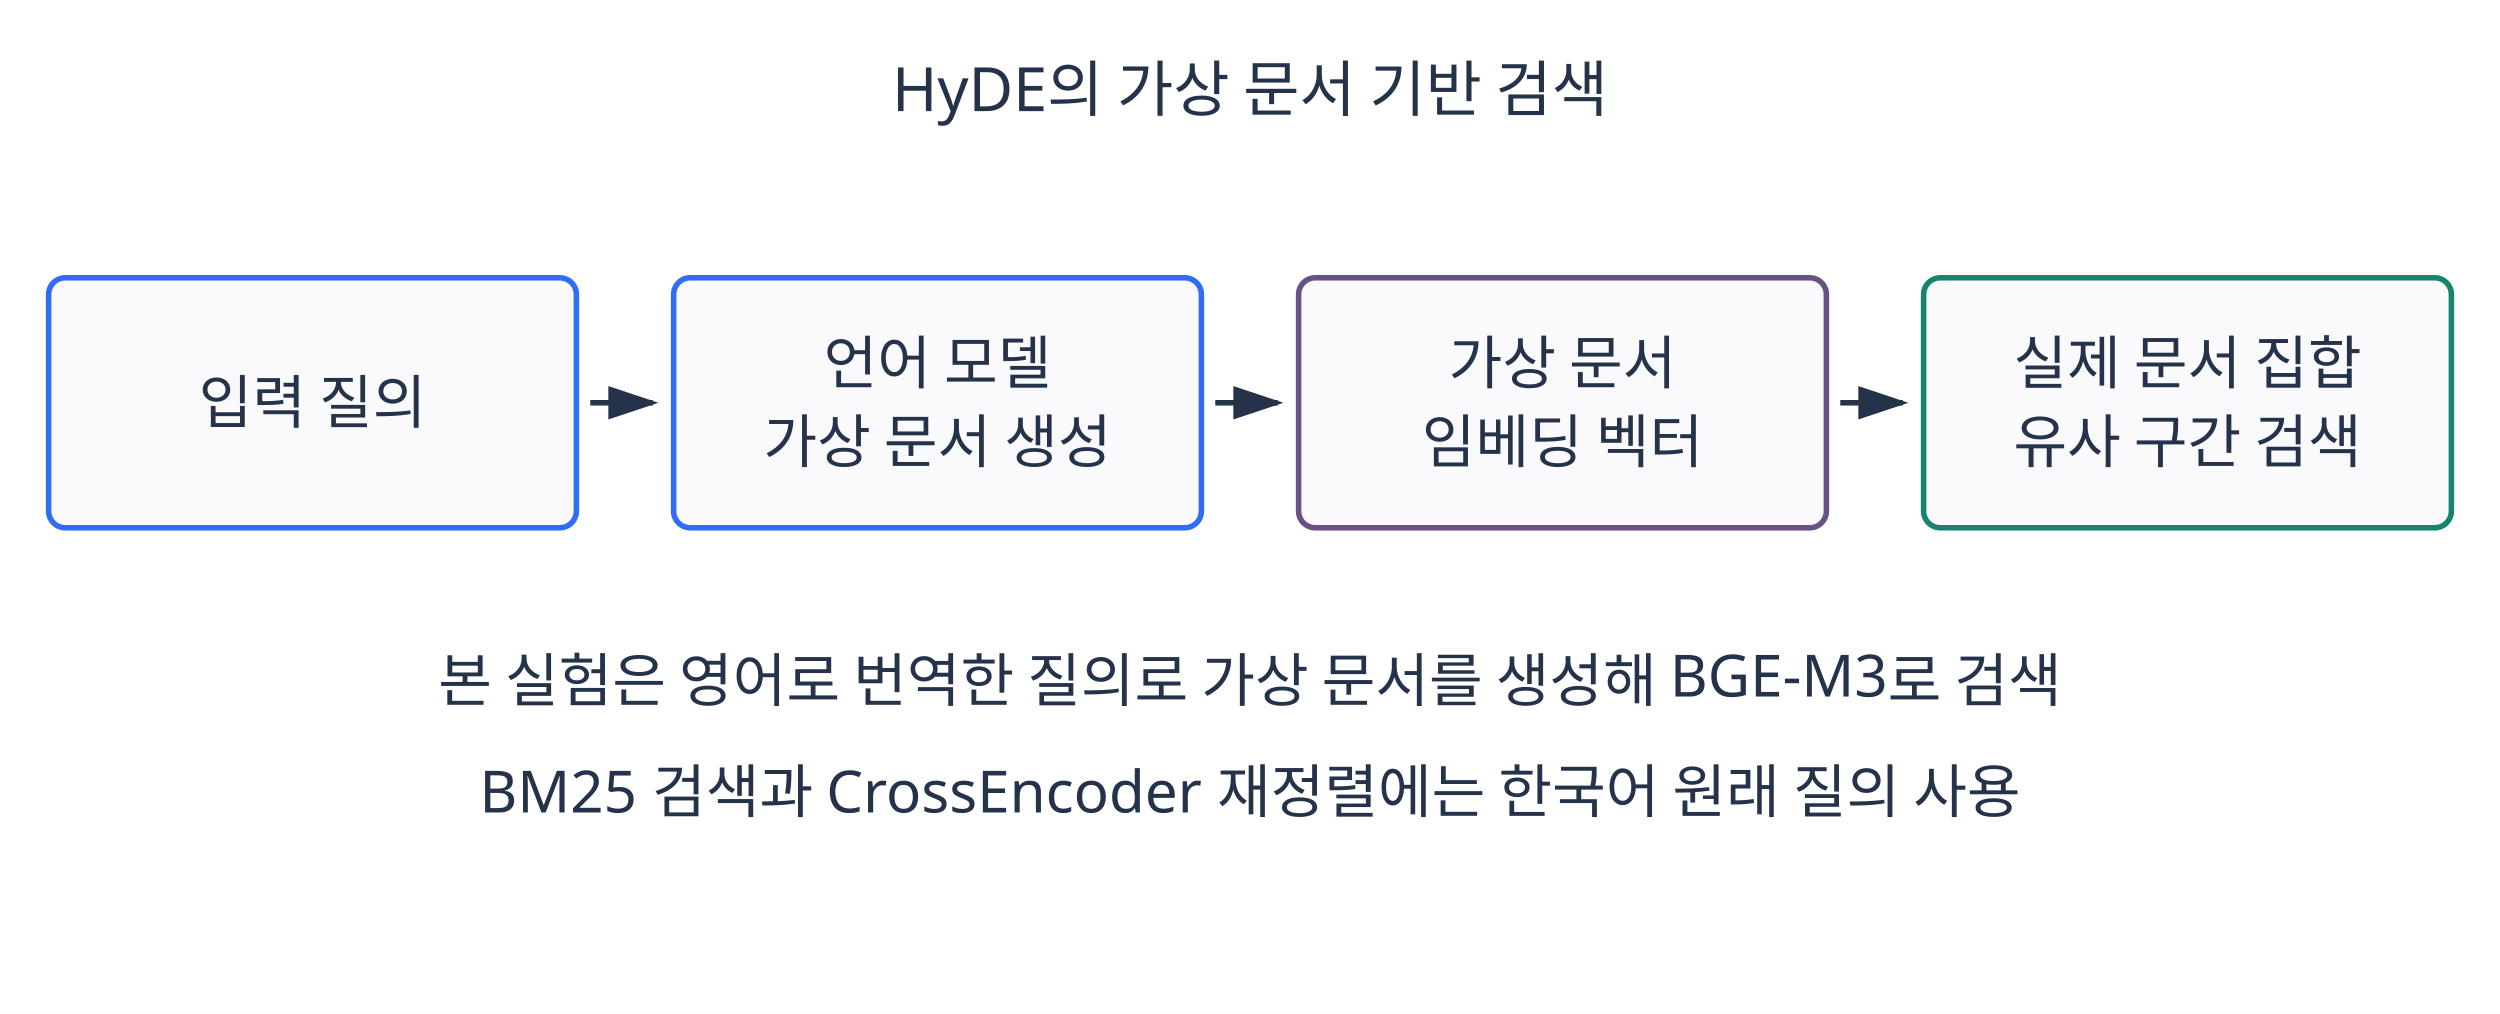
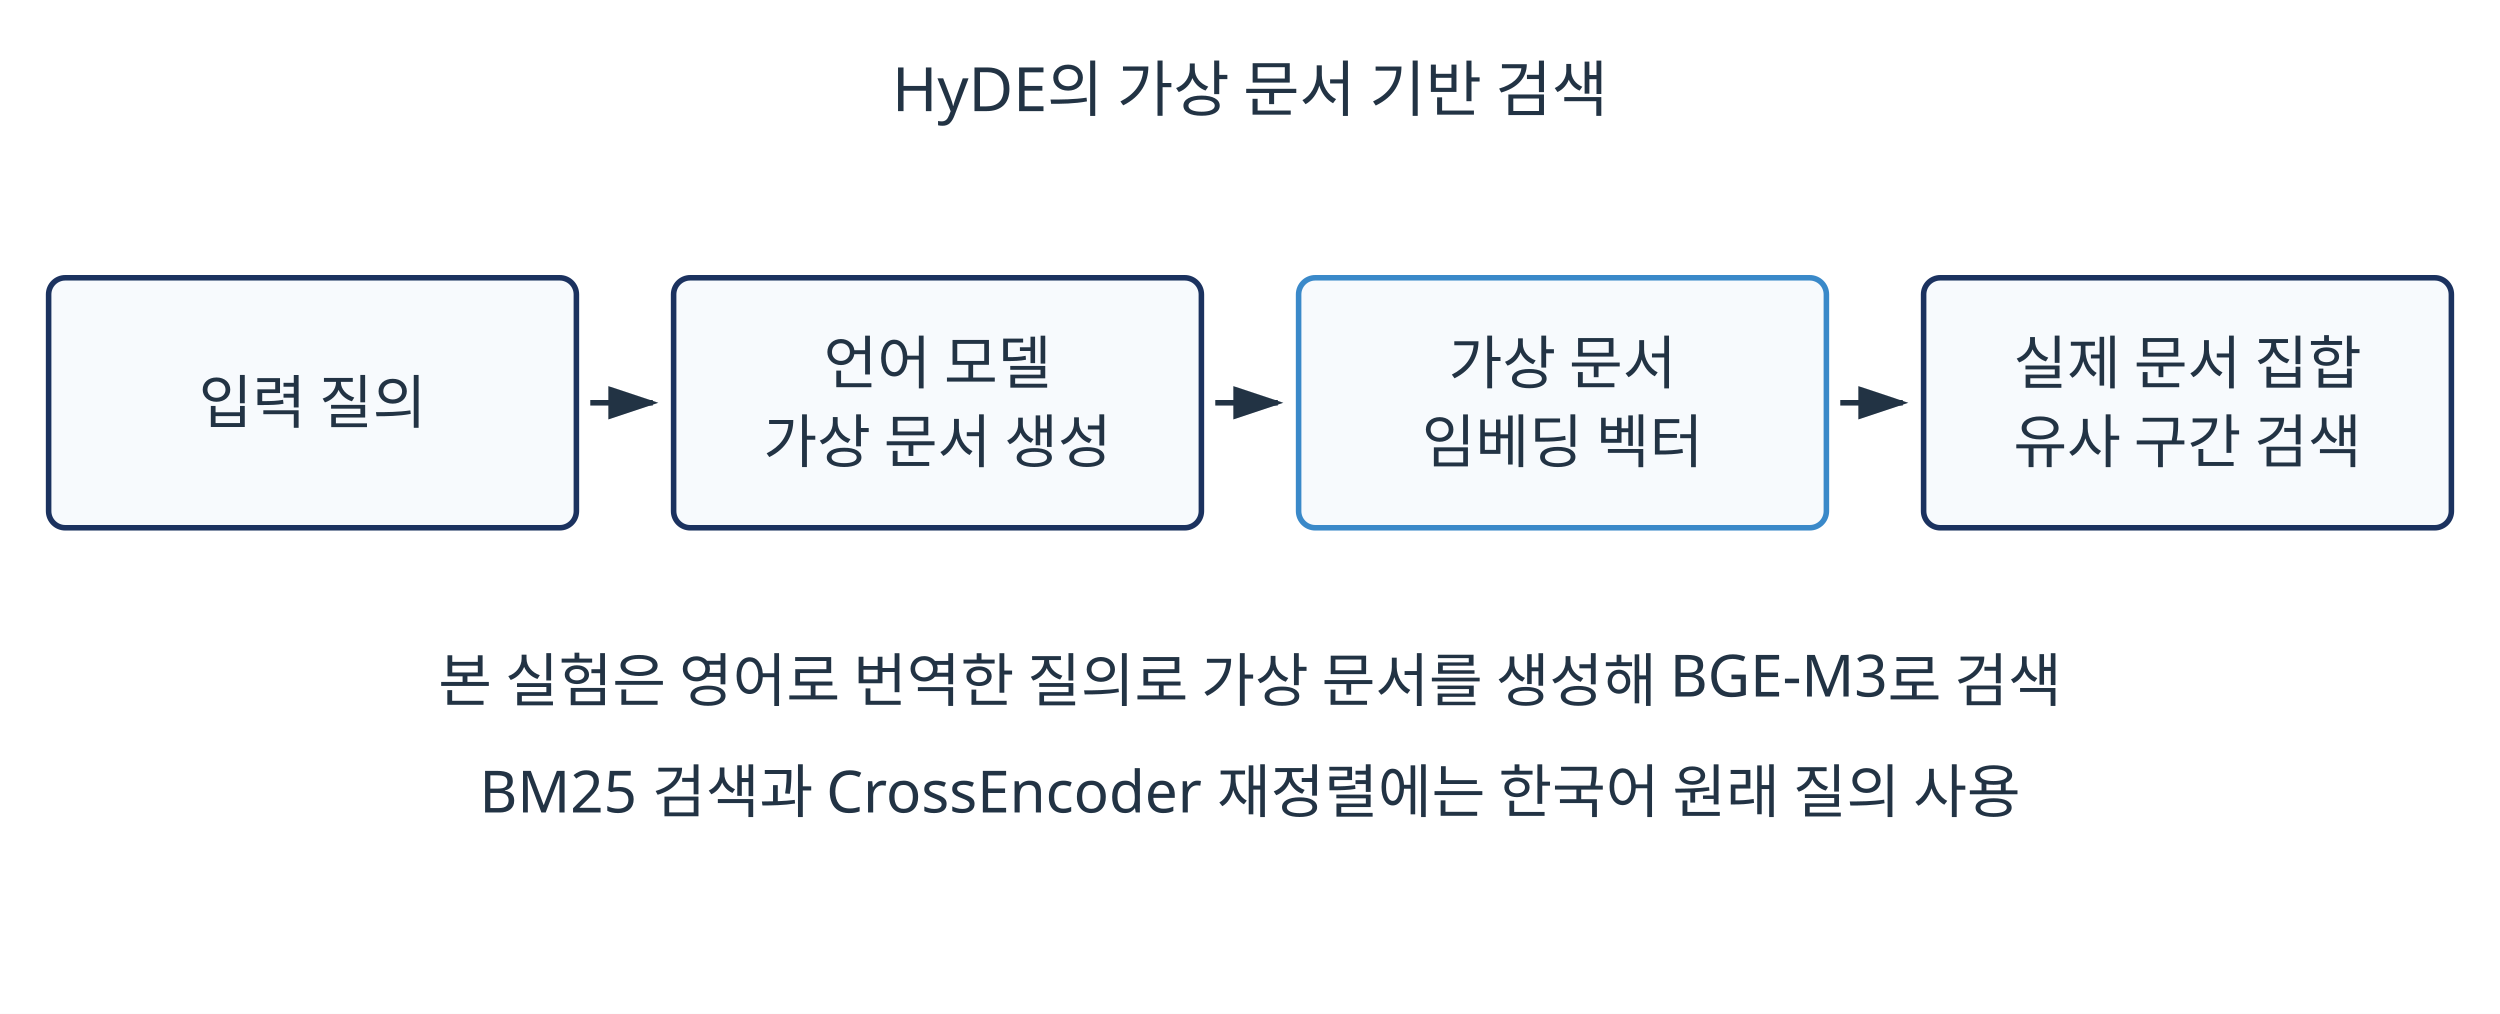
<svg xmlns="http://www.w3.org/2000/svg" width="159mm" height="64.483mm" viewBox="0 0 1800 730">
  <defs>
    <marker id="arrow" markerWidth="10" markerHeight="10" refX="8" refY="3" orient="auto">
-       <path d="M0,0 L0,6 L9,3 z" fill="#24324A" />
+       <path d="M0,0 L0,6 L9,3 z" fill="#223344" />
    </marker>
  </defs>
  <rect width="100%" height="100%" fill="white" />
-   <text x="900" y="80.0" font-family="Malgun Gothic" font-size="44" text-anchor="middle" fill="#24324A">HyDE의 가상 문서 기반 검색</text>
-   <rect x="35" y="200" width="380" height="180" rx="12" fill="#FAF9FC" stroke="#2F6DF6" stroke-width="4" />
-   <text x="225.0" y="304.7" font-family="Malgun Gothic" font-size="42" text-anchor="middle" fill="#24324A">입력 질의</text>
-   <rect x="485" y="200" width="380" height="180" rx="12" fill="#FAF9FC" stroke="#2F6DF6" stroke-width="4" />
-   <text x="675.0" y="276.35" font-family="Malgun Gothic" font-size="42" text-anchor="middle" fill="#24324A">언어 모델</text>
-   <text x="675.0" y="333.05" font-family="Malgun Gothic" font-size="42" text-anchor="middle" fill="#24324A">가상 문서 생성</text>
-   <rect x="935" y="200" width="380" height="180" rx="12" fill="#FAF9FC" stroke="#695184" stroke-width="4" />
-   <text x="1125.0" y="276.35" font-family="Malgun Gothic" font-size="42" text-anchor="middle" fill="#24324A">가상 문서</text>
-   <text x="1125.0" y="333.05" font-family="Malgun Gothic" font-size="42" text-anchor="middle" fill="#24324A">임베딩 벡터</text>
-   <rect x="1385" y="200" width="380" height="180" rx="12" fill="#FAF9FC" stroke="#16846F" stroke-width="4" />
-   <text x="1575.0" y="276.35" font-family="Malgun Gothic" font-size="42" text-anchor="middle" fill="#24324A">실제 문서 집합</text>
-   <text x="1575.0" y="333.05" font-family="Malgun Gothic" font-size="42" text-anchor="middle" fill="#24324A">유사 구간 검색</text>
-   <polyline points="425,290 470,290" fill="none" stroke="#24324A" stroke-width="4" marker-end="url(#arrow)" />
-   <polyline points="875,290 920,290" fill="none" stroke="#24324A" stroke-width="4" marker-end="url(#arrow)" />
-   <polyline points="1325,290 1370,290" fill="none" stroke="#24324A" stroke-width="4" marker-end="url(#arrow)" />
-   <text x="900" y="505.0" font-family="Malgun Gothic" font-size="42" text-anchor="middle" fill="#24324A">본 실험은 영어로 번역한 질의로 가상 문서를 생성해 BGE-M3로 검색</text>
-   <text x="900" y="585.0" font-family="Malgun Gothic" font-size="42" text-anchor="middle" fill="#24324A">BM25 검색과 CrossEncoder 재정렬에는 한국어 원래 질의 사용</text>
+   <text x="900" y="80.0" font-family="Malgun Gothic" font-size="44" text-anchor="middle" fill="#223344">HyDE의 가상 문서 기반 검색</text>
+   <rect x="35" y="200" width="380" height="180" rx="12" fill="#F7FAFD" stroke="#1B325F" stroke-width="4" />
+   <text x="225.0" y="304.7" font-family="Malgun Gothic" font-size="42" text-anchor="middle" fill="#223344">입력 질의</text>
+   <rect x="485" y="200" width="380" height="180" rx="12" fill="#F7FAFD" stroke="#1B325F" stroke-width="4" />
+   <text x="675.0" y="276.35" font-family="Malgun Gothic" font-size="42" text-anchor="middle" fill="#223344">언어 모델</text>
+   <text x="675.0" y="333.05" font-family="Malgun Gothic" font-size="42" text-anchor="middle" fill="#223344">가상 문서 생성</text>
+   <rect x="935" y="200" width="380" height="180" rx="12" fill="#F7FAFD" stroke="#3A89C9" stroke-width="4" />
+   <text x="1125.0" y="276.35" font-family="Malgun Gothic" font-size="42" text-anchor="middle" fill="#223344">가상 문서</text>
+   <text x="1125.0" y="333.05" font-family="Malgun Gothic" font-size="42" text-anchor="middle" fill="#223344">임베딩 벡터</text>
+   <rect x="1385" y="200" width="380" height="180" rx="12" fill="#F7FAFD" stroke="#1B325F" stroke-width="4" />
+   <text x="1575.0" y="276.35" font-family="Malgun Gothic" font-size="42" text-anchor="middle" fill="#223344">실제 문서 집합</text>
+   <text x="1575.0" y="333.05" font-family="Malgun Gothic" font-size="42" text-anchor="middle" fill="#223344">유사 구간 검색</text>
+   <polyline points="425,290 470,290" fill="none" stroke="#223344" stroke-width="4" marker-end="url(#arrow)" />
+   <polyline points="875,290 920,290" fill="none" stroke="#223344" stroke-width="4" marker-end="url(#arrow)" />
+   <polyline points="1325,290 1370,290" fill="none" stroke="#223344" stroke-width="4" marker-end="url(#arrow)" />
+   <text x="900" y="505.0" font-family="Malgun Gothic" font-size="42" text-anchor="middle" fill="#223344">본 실험은 영어로 번역한 질의로 가상 문서를 생성해 BGE-M3로 검색</text>
+   <text x="900" y="585.0" font-family="Malgun Gothic" font-size="42" text-anchor="middle" fill="#223344">BM25 검색과 CrossEncoder 재정렬에는 한국어 원래 질의 사용</text>
</svg>
